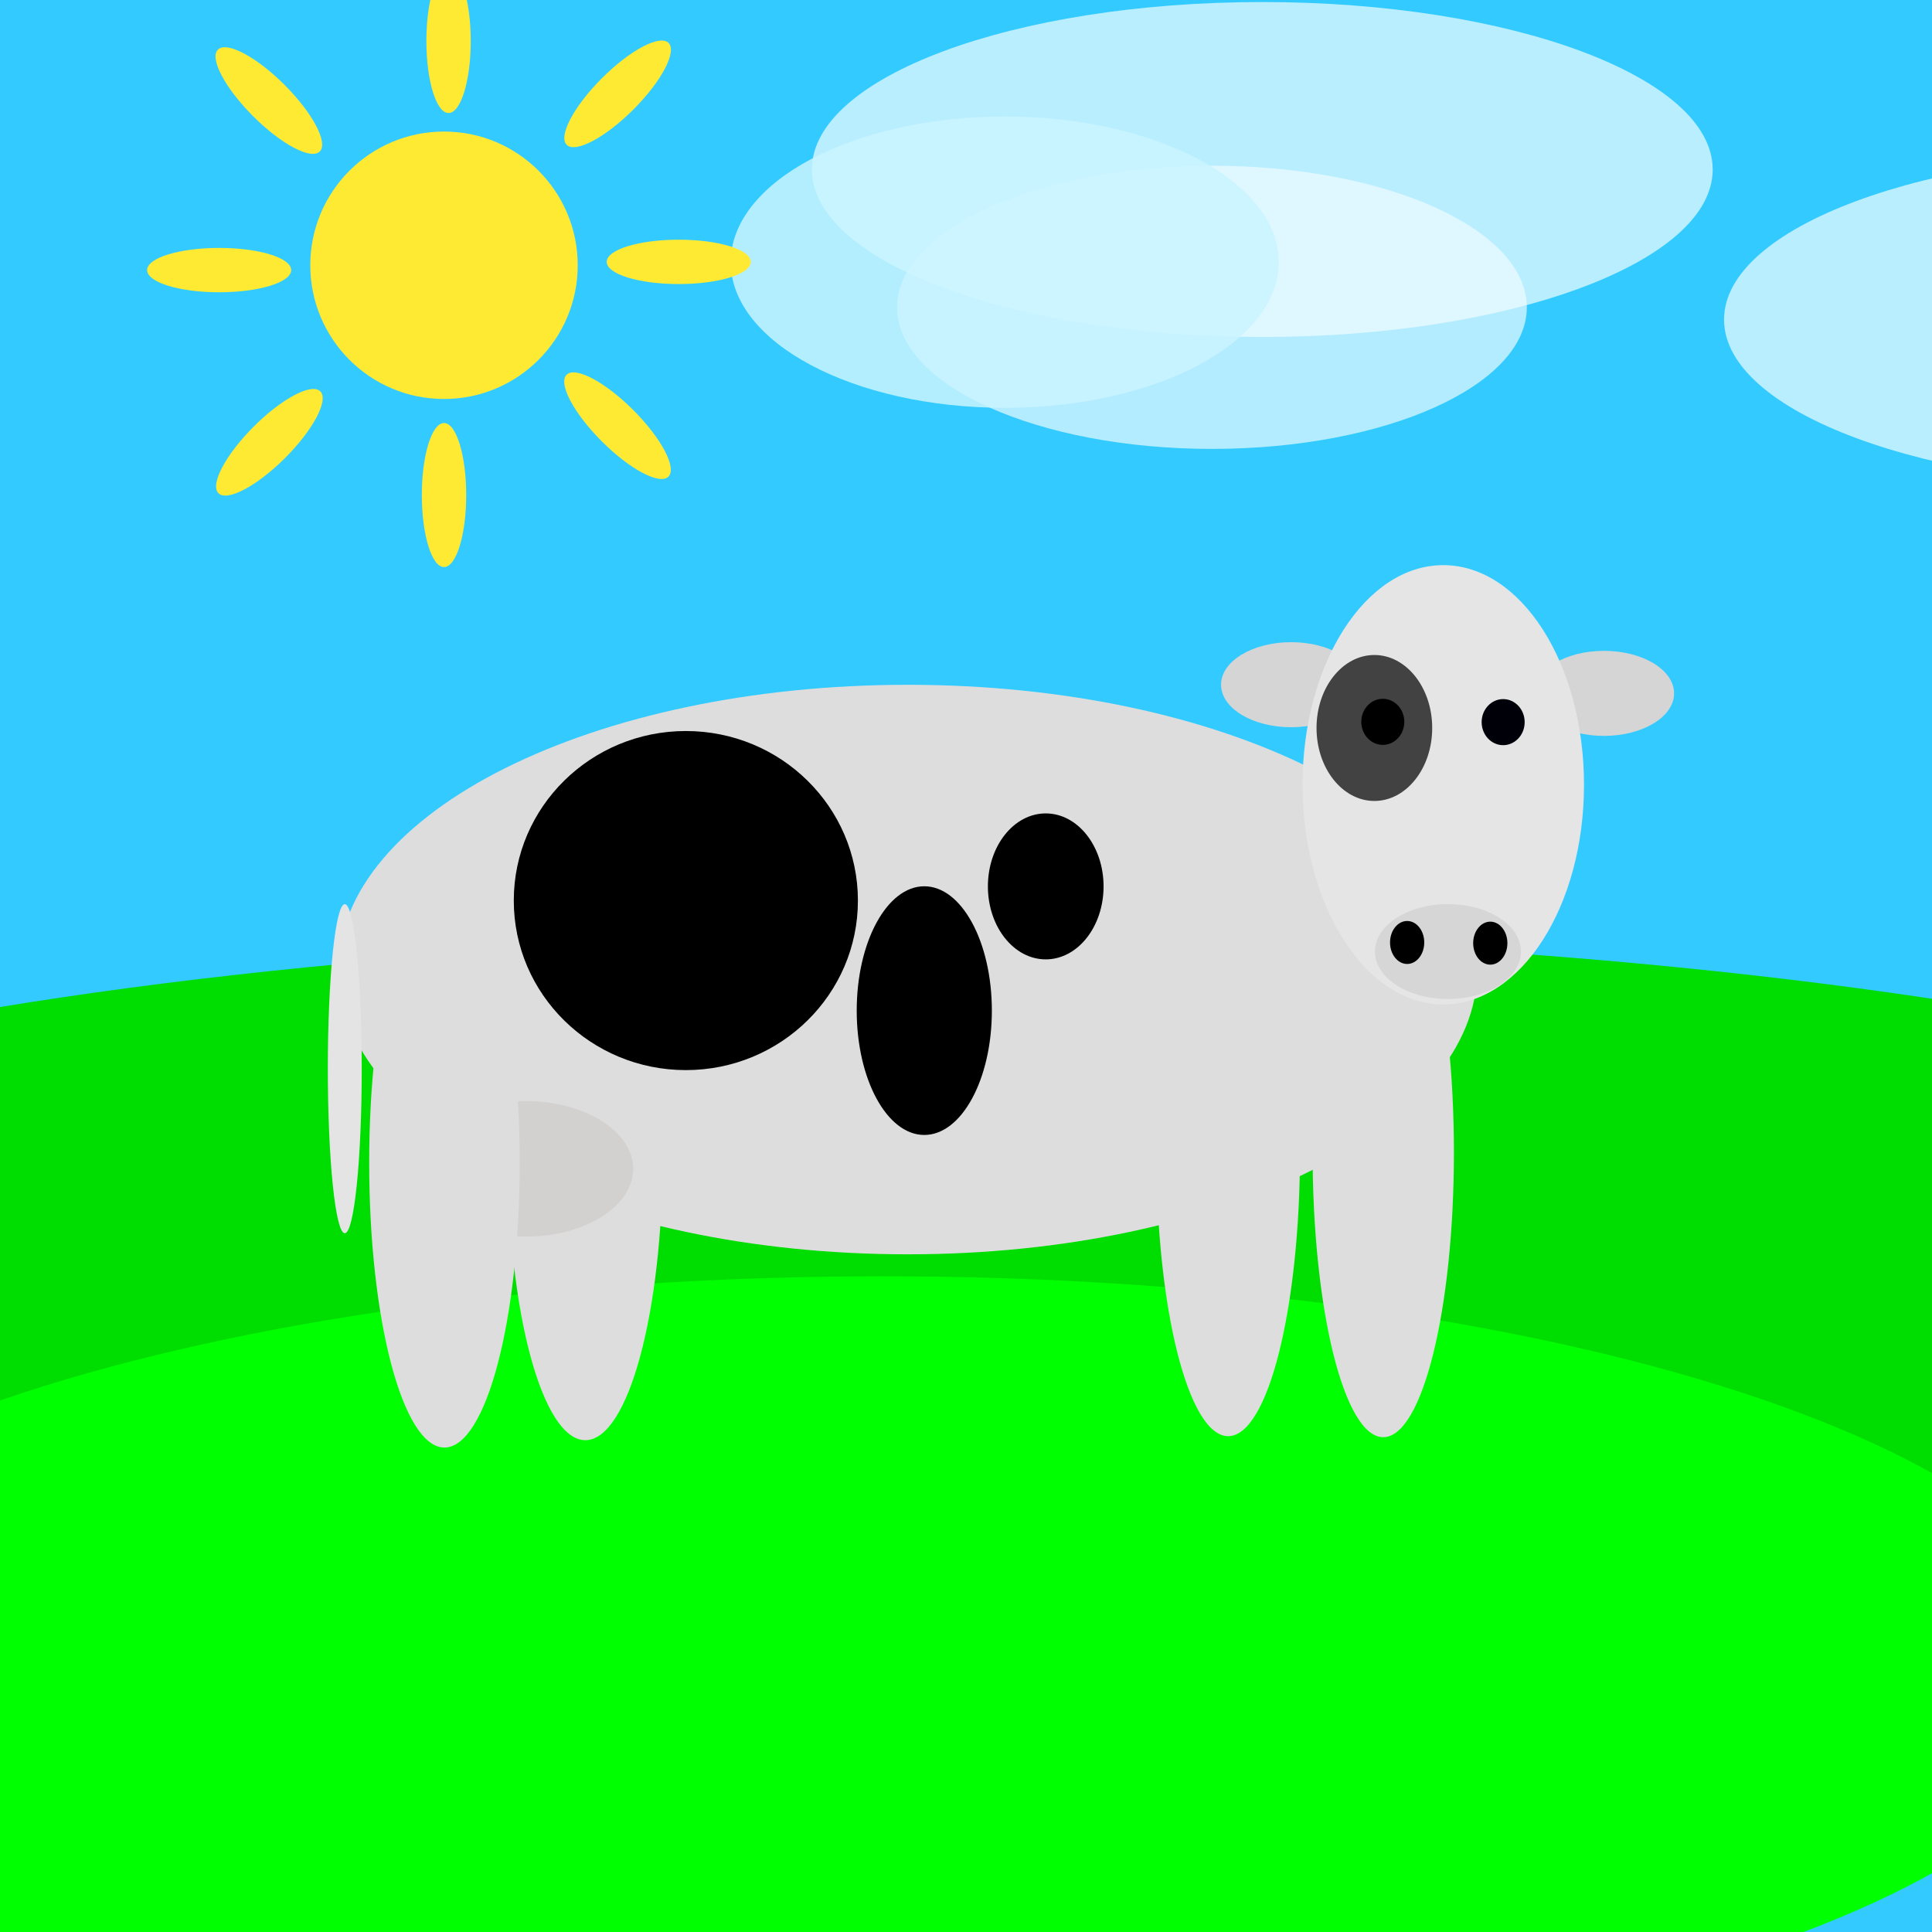
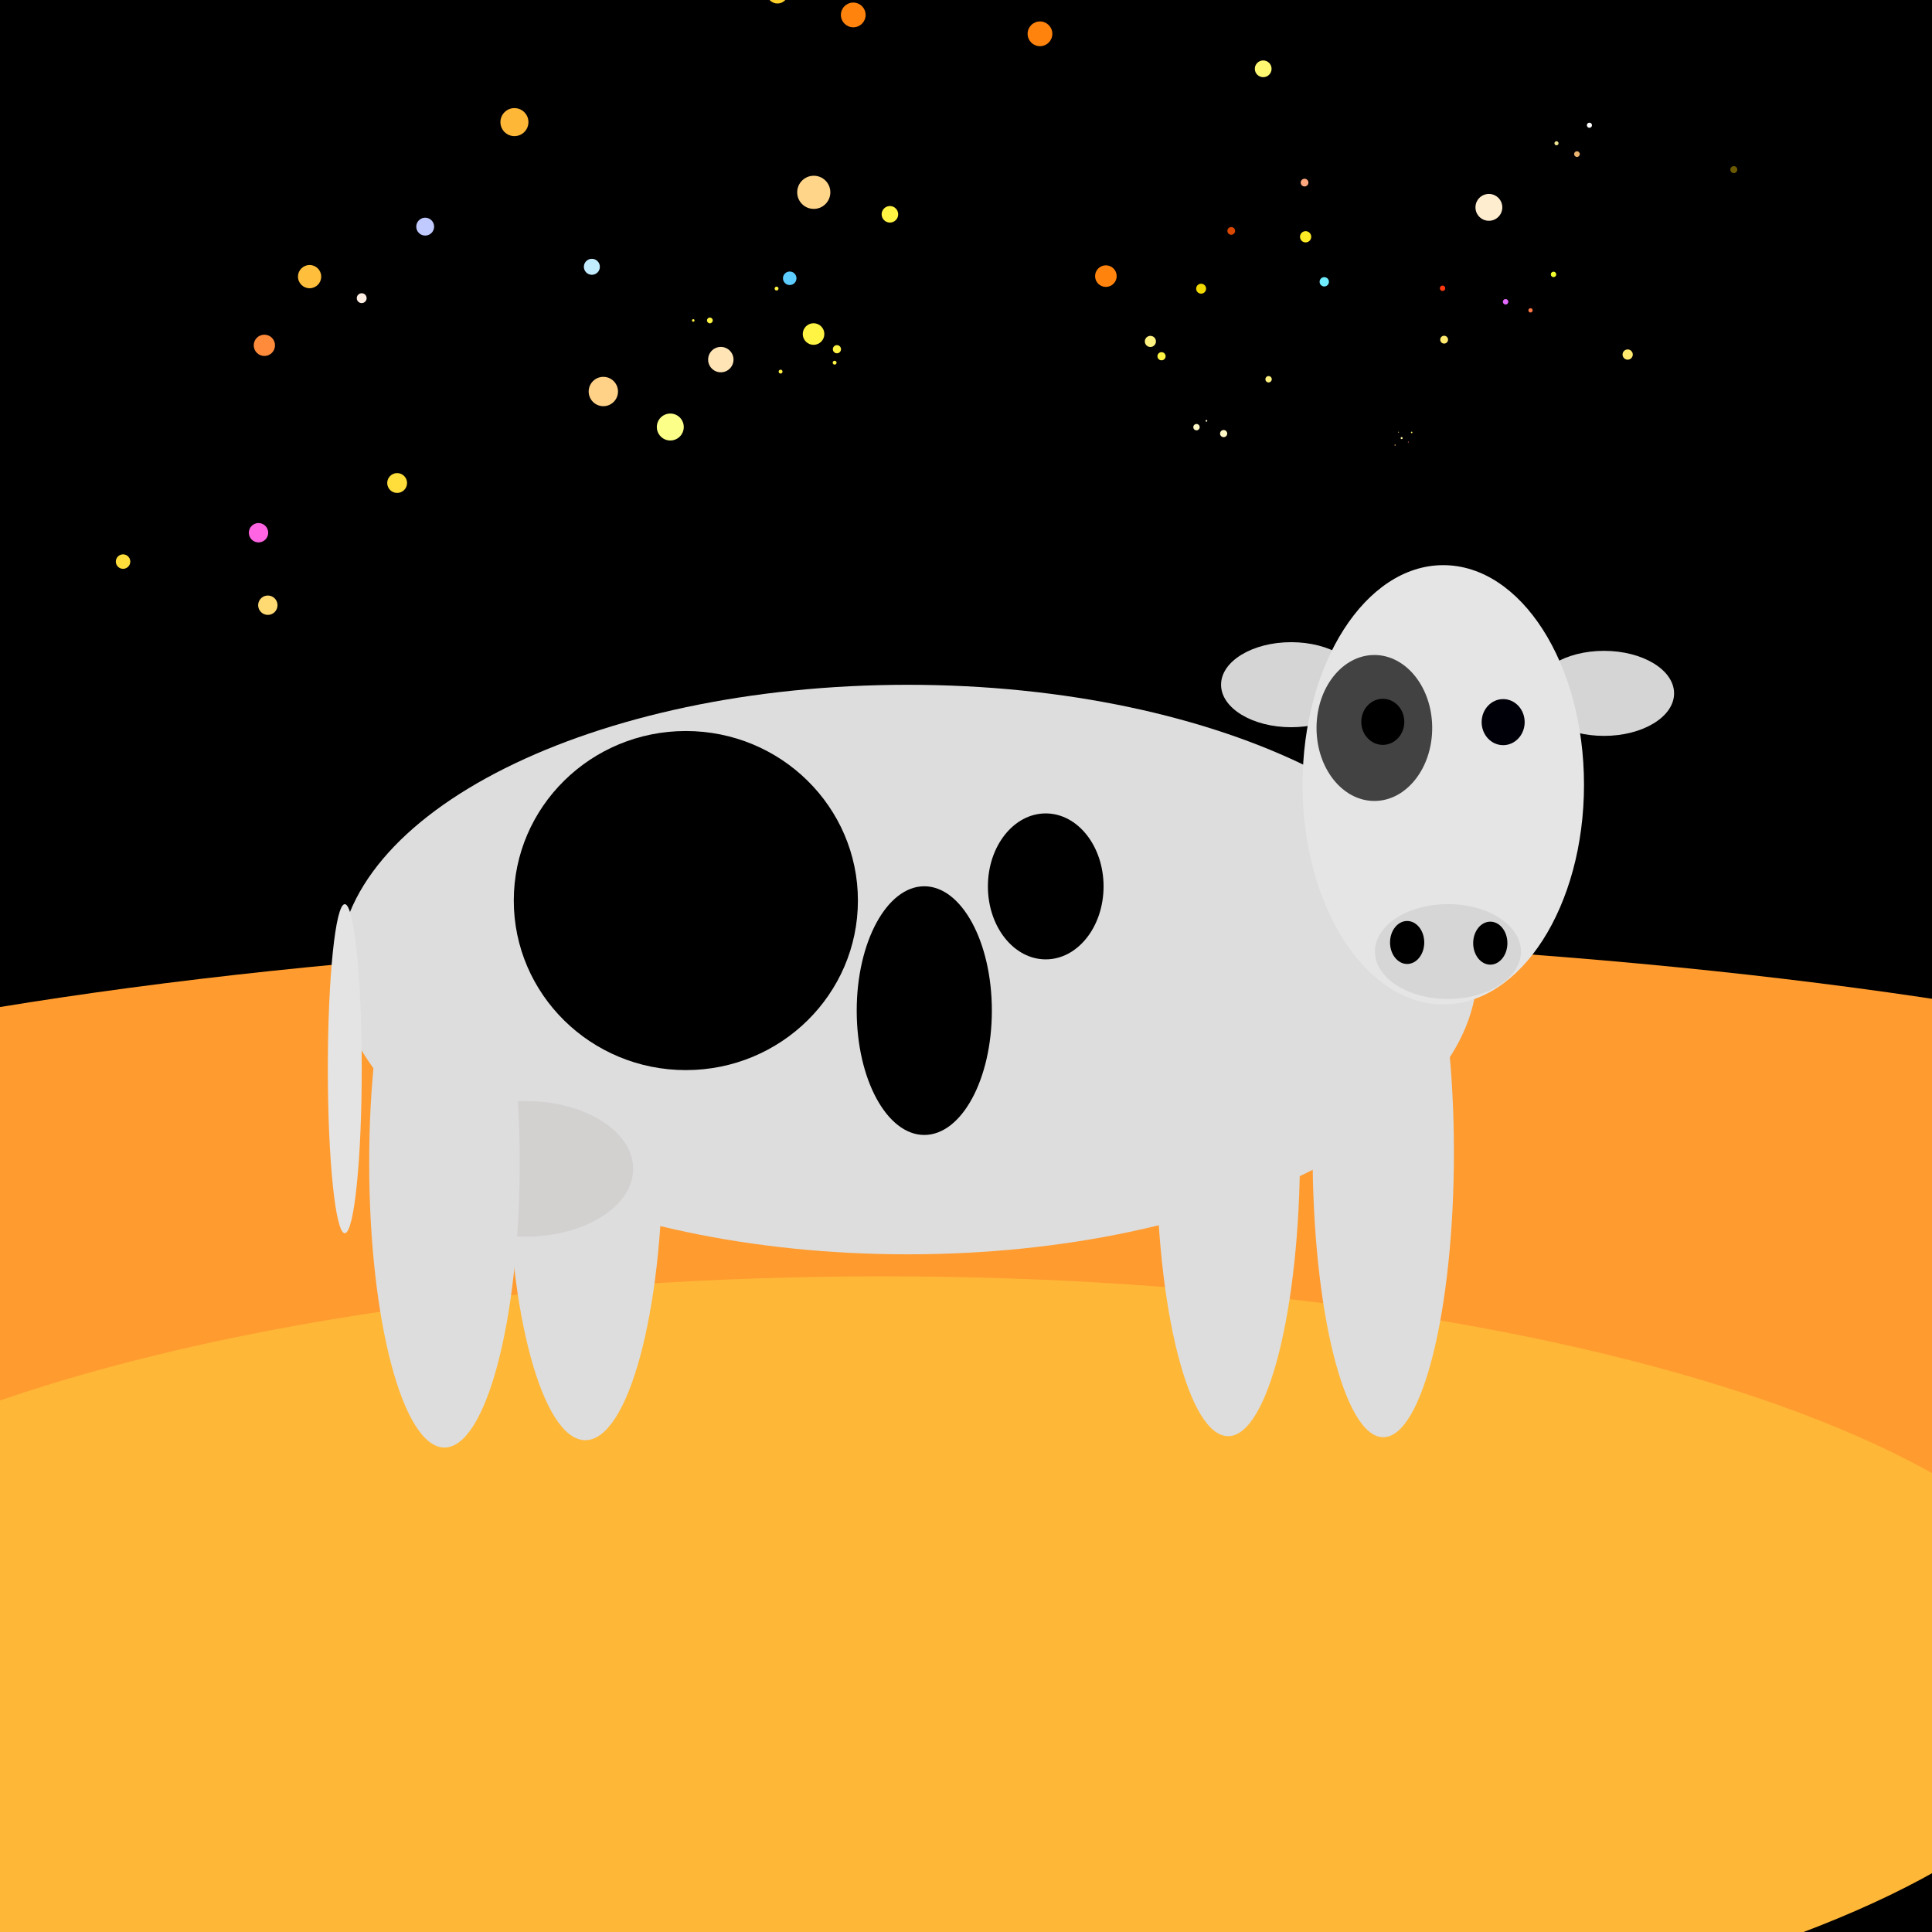
<svg xmlns="http://www.w3.org/2000/svg" width="200mm" height="200mm" viewBox="0 0 200 200" version="1.1" id="svg1">
  <defs id="defs1" />
  <g id="layer1">
-     <ellipse style="fill:#33cbff;fill-opacity:1;stroke-width:5.576" id="path4-4" cx="110.547" cy="74.825" rx="160.719" ry="156.992" />
-     <ellipse style="fill:#00dd00;fill-opacity:1;stroke-width:1.029" id="path3-8" cx="102.72" cy="134.575" rx="172.14" ry="37.791" />
-     <ellipse style="opacity:0.707;fill:#f1fcff;fill-opacity:1;stroke-width:0.998" id="path4-4-6" cx="130.672" cy="17.547" rx="46.625" ry="17.336" />
-     <ellipse style="opacity:0.707;fill:#f1fcff;fill-opacity:1;stroke-width:0.998" id="path4-4-6-7" cx="225.099" cy="33.084" rx="46.625" ry="17.336" />
-     <ellipse style="opacity:0.681;fill:#f1fcff;fill-opacity:1;stroke-width:0.767" id="path4-4-6-6" cx="125.46" cy="31.812" rx="32.594" ry="14.657" />
-     <ellipse style="opacity:0.852;fill:#c9f4ff;fill-opacity:1;stroke-width:0.726" id="path4-4-6-6-5" cx="104.012" cy="27.138" rx="28.364" ry="15.079" />
-     <ellipse style="fill:#00ff00;fill-opacity:1;stroke-width:0.917" id="path3" cx="91.379" cy="173.206" rx="125.753" ry="41.083" />
+     <ellipse style="fill:#000000;fill-opacity:1;stroke-width:5.576" id="path4-4" cx="110.529" cy="74.825" rx="160.719" ry="156.992" />
+     <circle style="fill:#e469ff;fill-opacity:1;stroke-width:0.12;stroke-linecap:round" id="path4-5-2-7-6-7-2-9-4-6-3-1-7-9-7" cx="155.859" cy="31.24" r="0.284" />
+     <circle style="fill:#ff7845;fill-opacity:1;stroke-width:0.094;stroke-linecap:round" id="path4-5-2-7-6-7-2-9-4-6-3-1-7-9-7-0" cx="158.439" cy="32.128" r="0.222" />
+     <circle style="fill:#f4ff2e;fill-opacity:1;stroke-width:0.119;stroke-linecap:round" id="path4-5-2-7-6-7-2-9-4-6-3-1-7-9-7-0-8" cx="160.821" cy="28.406" r="0.281" />
+     <circle style="fill:#ff3a11;fill-opacity:1;stroke-width:0.119;stroke-linecap:round" id="path4-5-2-7-6-7-2-9-4-6-3-1-7-9-7-0-8-1" cx="149.332" cy="29.842" r="0.281" />
+     <circle style="fill:#ffea6f;fill-opacity:1;stroke-width:0.172;stroke-linecap:round" id="path4-5-2-7-6-7-2-9-4-6-3-1-7-9-7-0-8-1-0" cx="149.496" cy="35.161" r="0.406" />
+     <circle style="fill:#ffea6f;fill-opacity:1;stroke-width:0.224;stroke-linecap:round" id="path4-5-2-7-6-7-2-9-4-6-3-1-7-9-7-0-8-1-0-2" cx="168.496" cy="36.704" r="0.53" />
+     <circle style="fill:#ffffff;fill-opacity:1;stroke-width:0.112;stroke-linecap:round" id="path4-5-2-7-6-7-2-9-4-6-3-1-7-9-7-0-8-1-0-2-9" cx="164.537" cy="12.964" r="0.265" />
+     <circle style="fill:#efe491;fill-opacity:1;stroke-width:0.09;stroke-linecap:round" id="path4-5-2-7-6-7-2-9-4-6-3-1-7-9-7-0-8-1-0-2-9-2" cx="161.127" cy="14.832" r="0.212" />
+     <circle style="fill:#eab36f;fill-opacity:1;stroke-width:0.125;stroke-linecap:round" id="path4-5-2-7-6-7-2-9-4-6-3-1-7-9-7-0-8-1-0-2-9-2-6" cx="163.246" cy="15.952" r="0.295" />
+     <circle style="fill:#6a5900;fill-opacity:1;stroke-width:0.153;stroke-linecap:round" id="path4-5-2-7-6-7-2-9-4-6-3-1-7-9-7-0-8-1-0-2-9-8" cx="179.484" cy="17.559" r="0.361" />
+     <ellipse style="fill:#ff9b2f;fill-opacity:1;stroke-width:1.029" id="path3-8" cx="102.72" cy="134.575" rx="172.14" ry="37.791" />
+     <ellipse style="fill:#ffb738;fill-opacity:1;stroke-width:0.917" id="path3" cx="91.379" cy="173.206" rx="125.753" ry="41.083" />
    <ellipse style="fill:#dddddd;fill-opacity:1;stroke-width:0.388" id="path1-7-2" cx="60.595" cy="119.61" rx="8.01" ry="29.478" />
    <ellipse style="fill:#dddddd;fill-opacity:1;stroke-width:1.054" id="path1" cx="93.979" cy="100.368" rx="58.956" ry="29.478" />
    <ellipse style="fill:#d3d0d0;fill-opacity:1;stroke-width:0.223" id="path1-4" cx="54.416" cy="120.998" rx="11.129" ry="7.017" />
    <ellipse style="fill:#dddddd;fill-opacity:1;stroke-width:0.383" id="path1-7" cx="46.009" cy="120.371" rx="7.791" ry="29.478" />
    <ellipse style="fill:#e4e4e4;fill-opacity:1;stroke-width:0.138" id="path1-7-7" cx="35.692" cy="110.63" rx="1.755" ry="17.033" />
    <ellipse style="fill:#dddddd;fill-opacity:1;stroke-width:0.374" id="path1-7-2-3" cx="127.141" cy="119.193" rx="7.436" ry="29.478" />
    <ellipse style="fill:#dddddd;fill-opacity:1;stroke-width:0.371" id="path1-7-2-3-9" cx="143.194" cy="119.3" rx="7.315" ry="29.478" />
    <ellipse style="fill:#000000;fill-opacity:1;stroke-width:0.447" id="path1-5" cx="70.999" cy="93.226" rx="17.812" ry="17.551" />
    <ellipse style="fill:#000000;fill-opacity:1;stroke-width:0.24" id="path1-5-2" cx="95.682" cy="104.619" rx="6.995" ry="12.872" />
    <ellipse style="fill:#000000;fill-opacity:1;stroke-width:0.17" id="path1-5-2-3" cx="108.254" cy="91.759" rx="5.987" ry="7.555" />
    <ellipse style="fill:#d5d5d5;fill-opacity:1;stroke-width:0.327" id="path2-7" cx="133.66" cy="70.88" rx="7.256" ry="4.402" />
    <ellipse style="fill:#d5d5d5;fill-opacity:1;stroke-width:0.327" id="path2-7-6" cx="166.045" cy="71.777" rx="7.256" ry="4.402" />
    <ellipse style="fill:#e5e5e5;fill-opacity:1;stroke-width:1.054" id="path2" cx="149.407" cy="81.241" rx="14.568" ry="22.737" />
    <ellipse style="fill:#000009;fill-opacity:1;stroke-width:0.133" id="path2-4-5" cx="155.606" cy="74.755" rx="2.227" ry="2.385" />
    <ellipse style="fill:#d6d6d6;fill-opacity:1;stroke-width:0.353" id="path2-7-6-2" cx="149.89" cy="98.504" rx="7.558" ry="4.91" />
    <ellipse style="fill:#000000;fill-opacity:1;stroke-width:0.115" id="path2-7-6-2-5" cx="145.667" cy="97.565" rx="1.771" ry="2.225" />
    <ellipse style="fill:#000000;fill-opacity:1;stroke-width:0.115" id="path2-7-6-2-5-6" cx="154.274" cy="97.635" rx="1.771" ry="2.225" />
    <ellipse style="fill:#424242;fill-opacity:1;stroke-width:0.17" id="path1-5-2-3-2" cx="142.274" cy="75.36" rx="5.987" ry="7.555" />
    <ellipse style="fill:#000000;fill-opacity:1;stroke-width:0.133" id="path2-4" cx="143.147" cy="74.724" rx="2.227" ry="2.385" />
-     <circle style="fill:#ffea33;fill-opacity:1;stroke-width:0.486" id="path4" cx="45.963" cy="27.46" r="13.842" />
-     <ellipse style="fill:#ffea33;fill-opacity:1;stroke-width:0.145" id="path4-7" cx="46.435" cy="4.244" rx="2.296" ry="7.455" />
-     <ellipse style="fill:#ffea33;fill-opacity:1;stroke-width:0.145" id="path4-7-1" cx="45.965" cy="51.248" rx="2.296" ry="7.455" />
-     <ellipse style="fill:#ffea33;fill-opacity:1;stroke-width:0.145" id="path4-7-1-5" cx="-27.96" cy="22.688" rx="2.296" ry="7.455" transform="rotate(-90)" />
-     <ellipse style="fill:#ffea33;fill-opacity:1;stroke-width:0.145" id="path4-7-1-5-0" cx="-27.109" cy="70.264" rx="2.296" ry="7.455" transform="rotate(-90)" />
-     <ellipse style="fill:#ffea33;fill-opacity:1;stroke-width:0.145" id="path4-7-1-5-0-7" cx="12.319" cy="27.04" rx="2.296" ry="7.455" transform="rotate(-45)" />
-     <ellipse style="fill:#ffea33;fill-opacity:1;stroke-width:0.145" id="path4-7-1-5-0-7-9" cx="14.042" cy="76.363" rx="2.296" ry="7.455" transform="rotate(-45)" />
-     <ellipse style="fill:#ffea33;fill-opacity:1;stroke-width:0.145" id="path4-7-1-5-0-7-9-7" cx="-52.095" cy="-12.656" rx="2.296" ry="7.455" transform="rotate(-135)" />
-     <ellipse style="fill:#ffea33;fill-opacity:1;stroke-width:0.145" id="path4-7-1-5-0-7-9-7-6" cx="-52.082" cy="38.339" rx="2.296" ry="7.455" transform="rotate(-135)" />
+     <circle style="fill:#ffb738;fill-opacity:1;stroke-width:0.614;stroke-linecap:round" id="path4" cx="53.253" cy="12.641" r="1.45" />
+     <circle style="fill:#ffd58a;fill-opacity:1;stroke-width:0.727;stroke-linecap:round" id="path4-5" cx="84.241" cy="19.909" r="1.716" />
+     <circle style="fill:#ffe4b6;fill-opacity:1;stroke-width:0.556;stroke-linecap:round" id="path4-5-5" cx="74.619" cy="37.227" r="1.314" />
+     <circle style="fill:#ffd288;fill-opacity:1;stroke-width:0.643;stroke-linecap:round" id="path4-5-5-5" cx="62.457" cy="40.53" r="1.518" />
+     <circle style="fill:#fcff88;fill-opacity:1;stroke-width:0.591;stroke-linecap:round" id="path4-5-5-5-8" cx="69.389" cy="44.205" r="1.395" />
+     <circle style="fill:#ffcf2a;fill-opacity:1;stroke-width:0.469;stroke-linecap:round" id="path4-5-5-5-8-0" cx="80.482" cy="-0.745" r="1.107" />
+     <circle style="fill:#ff830c;fill-opacity:1;stroke-width:0.543;stroke-linecap:round" id="path4-5-5-5-8-0-4" cx="88.329" cy="1.546" r="1.281" />
+     <circle style="fill:#ff830c;fill-opacity:1;stroke-width:0.543;stroke-linecap:round" id="path4-5-5-5-8-0-4-1" cx="107.658" cy="3.501" r="1.281" />
+     <circle style="fill:#ff830c;fill-opacity:1;stroke-width:0.474;stroke-linecap:round" id="path4-5-5-5-8-0-4-1-6" cx="114.48" cy="28.584" r="1.118" />
+     <circle style="fill:#fff344;fill-opacity:1;stroke-width:0.474;stroke-linecap:round" id="path4-5-5-5-8-0-4-1-6-8" cx="84.219" cy="34.58" r="1.118" />
+     <circle style="fill:#fff344;fill-opacity:1;stroke-width:0.363;stroke-linecap:round" id="path4-5-5-5-8-0-4-1-6-8-1" cx="92.123" cy="22.185" r="0.857" />
+     <circle style="fill:#fff344;fill-opacity:1;stroke-width:0.179;stroke-linecap:round" id="path4-5-5-5-8-0-4-1-6-8-1-7" cx="120.241" cy="36.877" r="0.423" />
+     <circle style="fill:#fff344;fill-opacity:1;stroke-width:0.179;stroke-linecap:round" id="path4-5-5-5-8-0-4-1-6-8-1-7-8" cx="86.639" cy="36.15" r="0.423" />
+     <circle style="fill:#fff344;fill-opacity:1;stroke-width:0.085;stroke-linecap:round" id="path4-5-5-5-8-0-4-1-6-8-1-7-8-9" cx="86.4" cy="37.544" r="0.201" />
+     <circle style="fill:#fff344;fill-opacity:1;stroke-width:0.085;stroke-linecap:round" id="path4-5-5-5-8-0-4-1-6-8-1-7-8-9-3" cx="80.806" cy="38.47" r="0.201" />
+     <circle style="fill:#fff344;fill-opacity:1;stroke-width:0.085;stroke-linecap:round" id="path4-5-5-5-8-0-4-1-6-8-1-7-8-9-3-0" cx="80.39" cy="29.873" r="0.201" />
+     <circle style="fill:#fff344;fill-opacity:1;stroke-width:0.126;stroke-linecap:round" id="path4-5-5-5-8-0-4-1-6-8-1-7-8-9-3-0-8" cx="73.486" cy="33.17" r="0.298" />
+     <circle style="fill:#fff344;fill-opacity:1;stroke-width:0.056;stroke-linecap:round" id="path4-5-5-5-8-0-4-1-6-8-1-7-8-9-3-0-8-6" cx="71.765" cy="33.173" r="0.133" />
+     <circle style="fill:#ffedd0;fill-opacity:1;stroke-width:0.589;stroke-linecap:round" id="path4-5-1" cx="154.129" cy="21.466" r="1.39" />
+     <circle style="fill:#fff972;fill-opacity:1;stroke-width:0.367;stroke-linecap:round" id="path4-5-1-9" cx="130.766" cy="7.123" r="0.867" />
+     <circle style="fill:#ffda72;fill-opacity:1;stroke-width:0.425;stroke-linecap:round" id="path4-5-1-9-7" cx="27.726" cy="62.651" r="1.003" />
+     <circle style="fill:#ff64e2;fill-opacity:1;stroke-width:0.425;stroke-linecap:round" id="path4-5-1-9-7-5" cx="26.762" cy="55.148" r="1.003" />
+     <circle style="fill:#ffde3b;fill-opacity:1;stroke-width:0.317;stroke-linecap:round" id="path4-5-1-9-7-5-6" cx="12.739" cy="58.135" r="0.749" />
+     <circle style="fill:#ffde3b;fill-opacity:1;stroke-width:0.435;stroke-linecap:round" id="path4-5-1-9-7-5-6-5" cx="41.112" cy="50.001" r="1.027" />
+     <circle style="fill:#ffbe3b;fill-opacity:1;stroke-width:0.51;stroke-linecap:round" id="path4-5-1-9-7-5-6-5-4" cx="32.05" cy="28.636" r="1.203" />
+     <circle style="fill:#c1caff;fill-opacity:1;stroke-width:0.392;stroke-linecap:round" id="path4-5-1-9-7-5-6-5-4-9" cx="44.016" cy="23.462" r="0.925" />
+     <circle style="fill:#ff8b3b;fill-opacity:1;stroke-width:0.467;stroke-linecap:round" id="path4-5-1-9-7-5-6-5-4-9-8" cx="27.368" cy="35.748" r="1.102" />
+     <circle style="fill:#ffeee3;fill-opacity:1;stroke-width:0.216;stroke-linecap:round" id="path4-5-1-9-7-5-6-5-4-9-8-9" cx="37.443" cy="30.866" r="0.51" />
+     <circle style="fill:#c2ecff;fill-opacity:1;stroke-width:0.351;stroke-linecap:round" id="path4-5-2" cx="61.27" cy="27.619" r="0.828" />
+     <circle style="fill:#5dccff;fill-opacity:1;stroke-width:0.297;stroke-linecap:round" id="path4-5-2-7" cx="81.752" cy="28.808" r="0.7" />
+     <circle style="fill:#f1d900;fill-opacity:1;stroke-width:0.218;stroke-linecap:round" id="path4-5-2-7-6" cx="124.34" cy="29.884" r="0.515" />
+     <circle style="fill:#fff280;fill-opacity:1;stroke-width:0.244;stroke-linecap:round" id="path4-5-2-7-6-7" cx="119.087" cy="35.344" r="0.576" />
+     <circle style="fill:#fff280;fill-opacity:1;stroke-width:0.14;stroke-linecap:round" id="path4-5-2-7-6-7-2" cx="131.324" cy="39.26" r="0.33" />
+     <circle style="fill:#fff9c7;fill-opacity:1;stroke-width:0.14;stroke-linecap:round" id="path4-5-2-7-6-7-2-9" cx="123.861" cy="44.219" r="0.33" />
+     <circle style="fill:#fff9c7;fill-opacity:1;stroke-width:0.157;stroke-linecap:round" id="path4-5-2-7-6-7-2-9-4" cx="126.67" cy="44.885" r="0.37" />
+     <circle style="fill:#fff9c7;fill-opacity:1;stroke-width:0.038;stroke-linecap:round" id="path4-5-2-7-6-7-2-9-4-6" cx="124.889" cy="43.565" r="0.089" />
+     <circle style="fill:#fff6ad;fill-opacity:1;stroke-width:0.045;stroke-linecap:round" id="path4-5-2-7-6-7-2-9-4-6-3" cx="145.098" cy="45.35" r="0.106" />
+     <circle style="fill:#ffee69;fill-opacity:1;stroke-width:0.033;stroke-linecap:round" id="path4-5-2-7-6-7-2-9-4-6-3-1" cx="146.136" cy="44.765" r="0.079" />
+     <circle style="fill:#ffee69;fill-opacity:1;stroke-width:0.02;stroke-linecap:round" id="path4-5-2-7-6-7-2-9-4-6-3-1-7" cx="144.774" cy="44.738" r="0.046" />
+     <circle style="fill:#ffbd69;fill-opacity:1;stroke-width:0.026;stroke-linecap:round" id="path4-5-2-7-6-7-2-9-4-6-3-1-7-9" cx="144.417" cy="46.075" r="0.061" />
+     <circle style="fill:#ff7369;fill-opacity:1;stroke-width:0.02;stroke-linecap:round" id="path4-5-2-7-6-7-2-9-4-6-3-1-7-9-5" cx="145.788" cy="45.765" r="0.048" />
+     <circle style="fill:#ffea26;fill-opacity:1;stroke-width:0.246;stroke-linecap:round" id="path4-5-2-7-6-6" cx="135.157" cy="24.512" r="0.582" />
+     <circle style="fill:#70ecff;fill-opacity:1;stroke-width:0.204;stroke-linecap:round" id="path4-5-2-7-6-6-9" cx="137.088" cy="29.172" r="0.483" />
+     <circle style="fill:#d94700;fill-opacity:1;stroke-width:0.169;stroke-linecap:round" id="path4-5-2-7-6-6-9-3" cx="127.459" cy="23.903" r="0.4" />
+     <circle style="fill:#ffa87f;fill-opacity:1;stroke-width:0.169;stroke-linecap:round" id="path4-5-2-7-6-6-9-3-2" cx="135.047" cy="18.902" r="0.4" />
  </g>
</svg>
